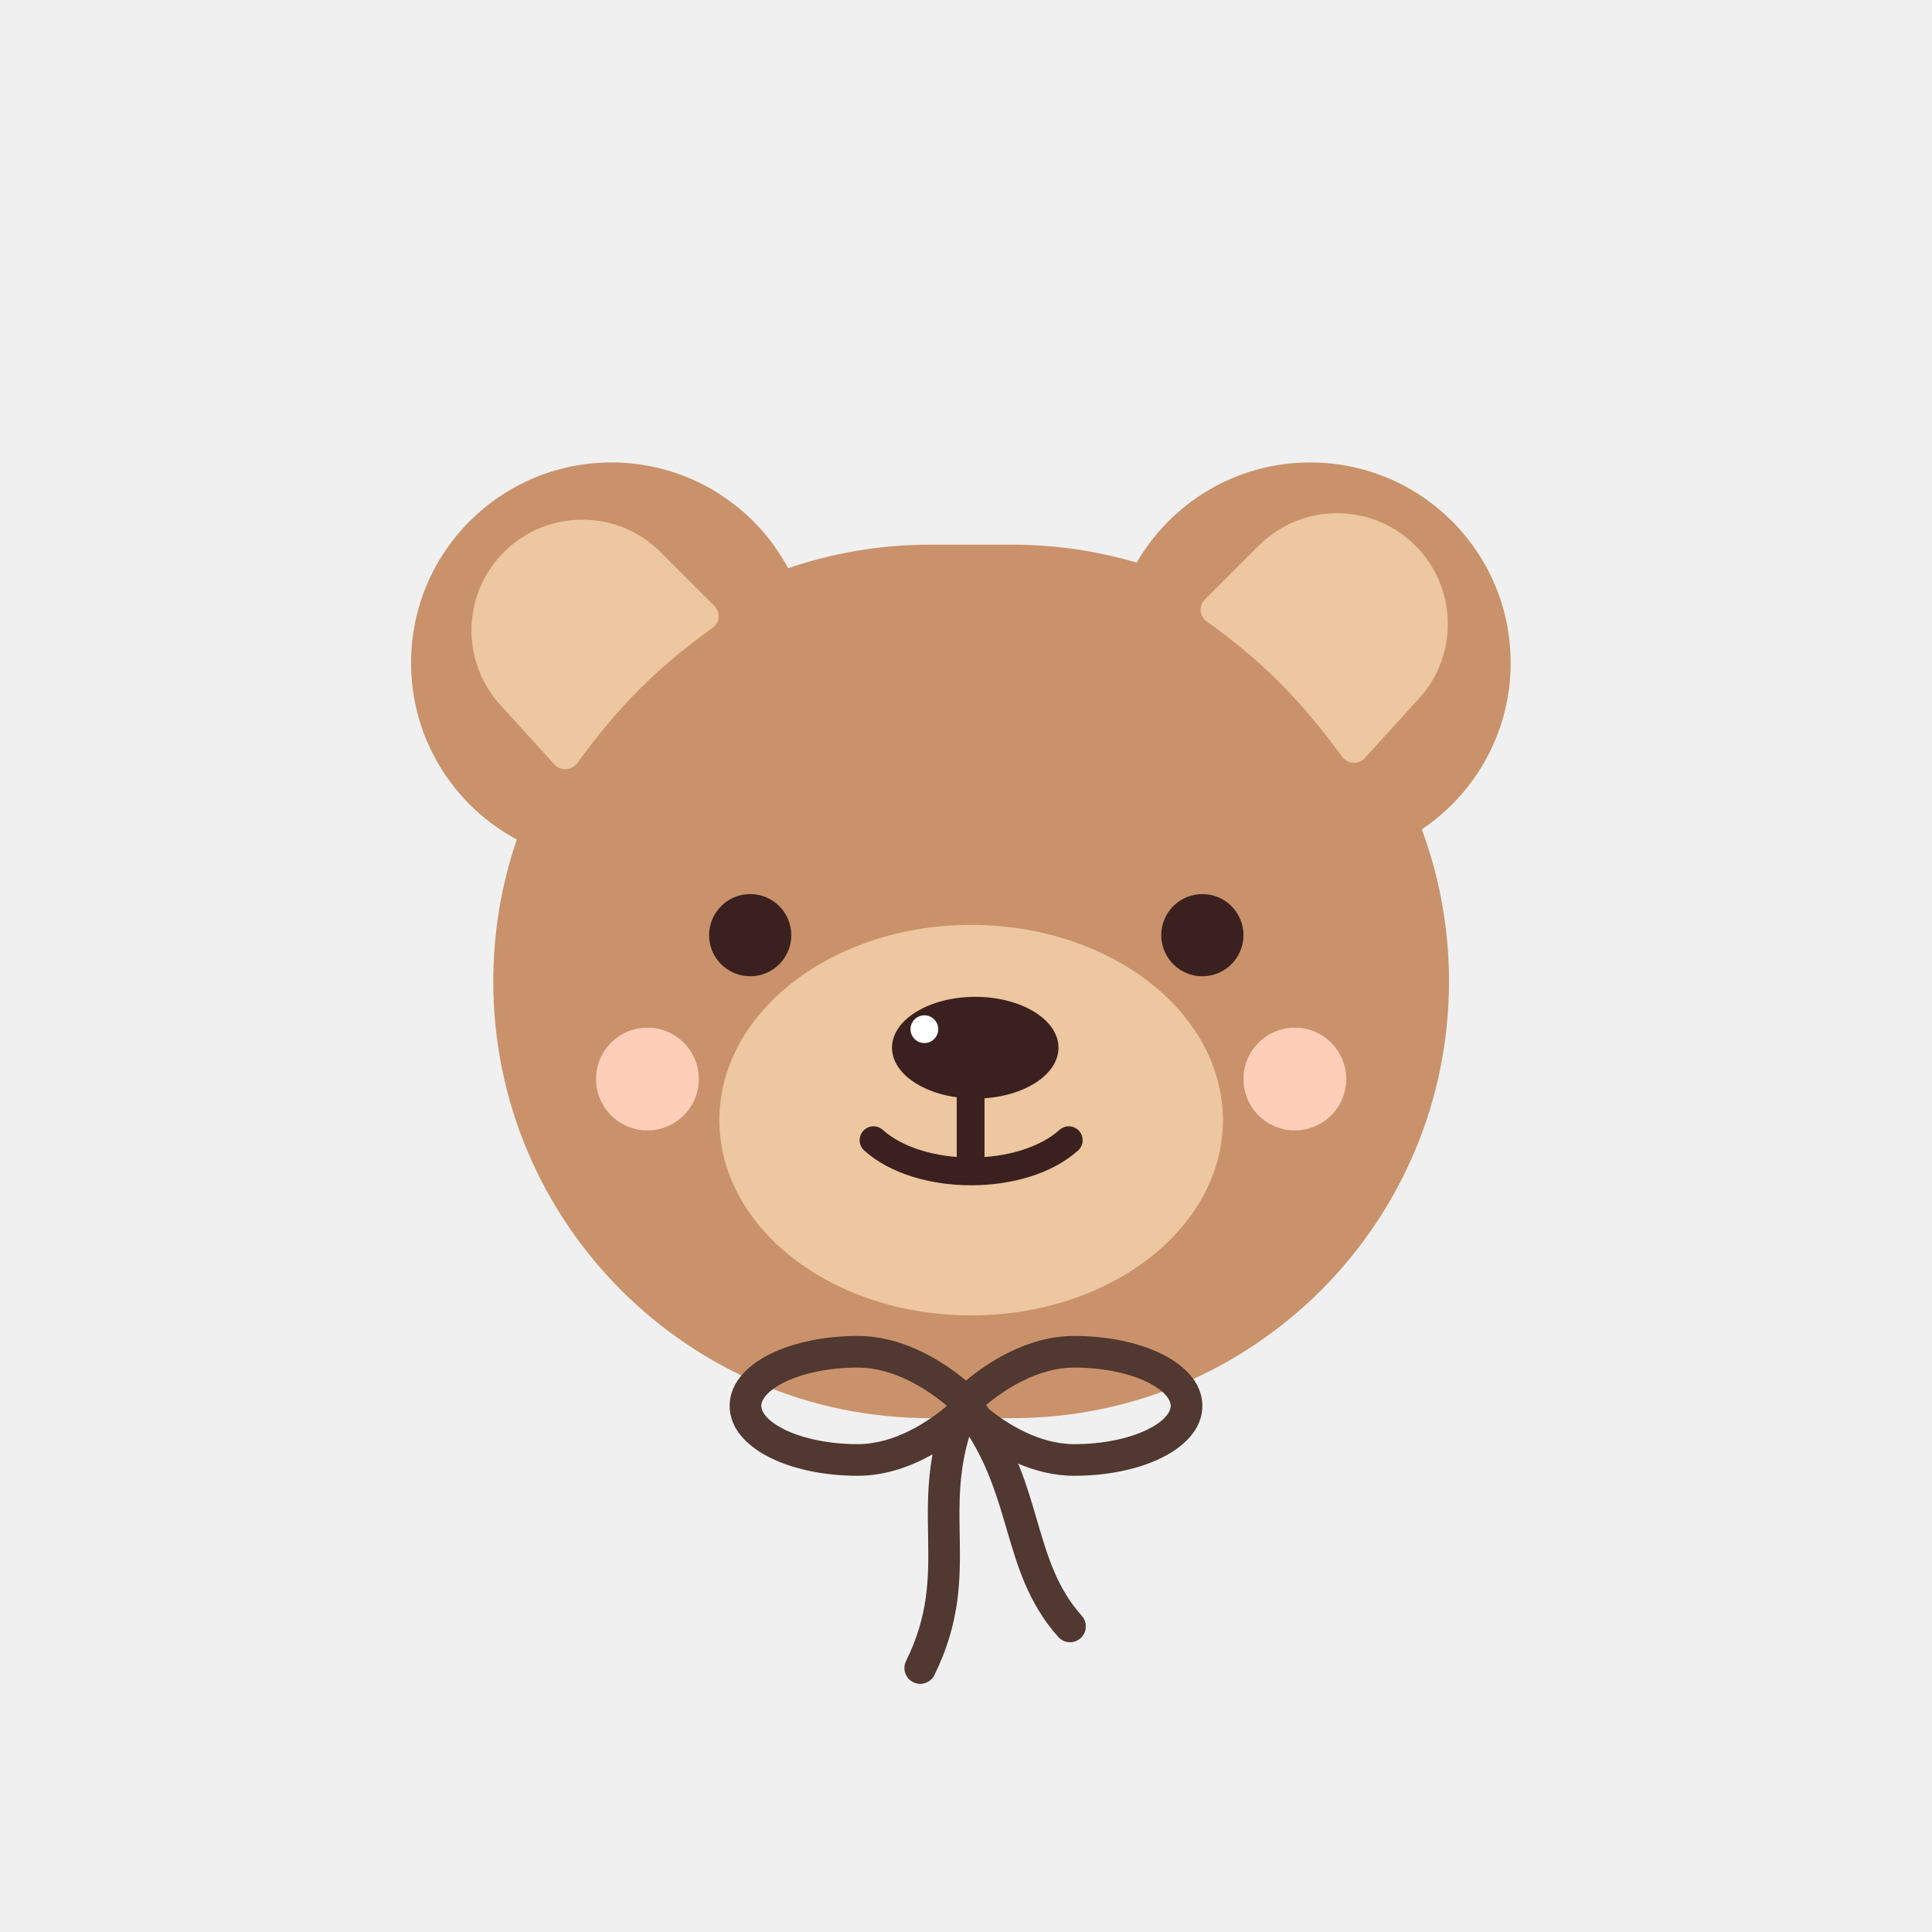
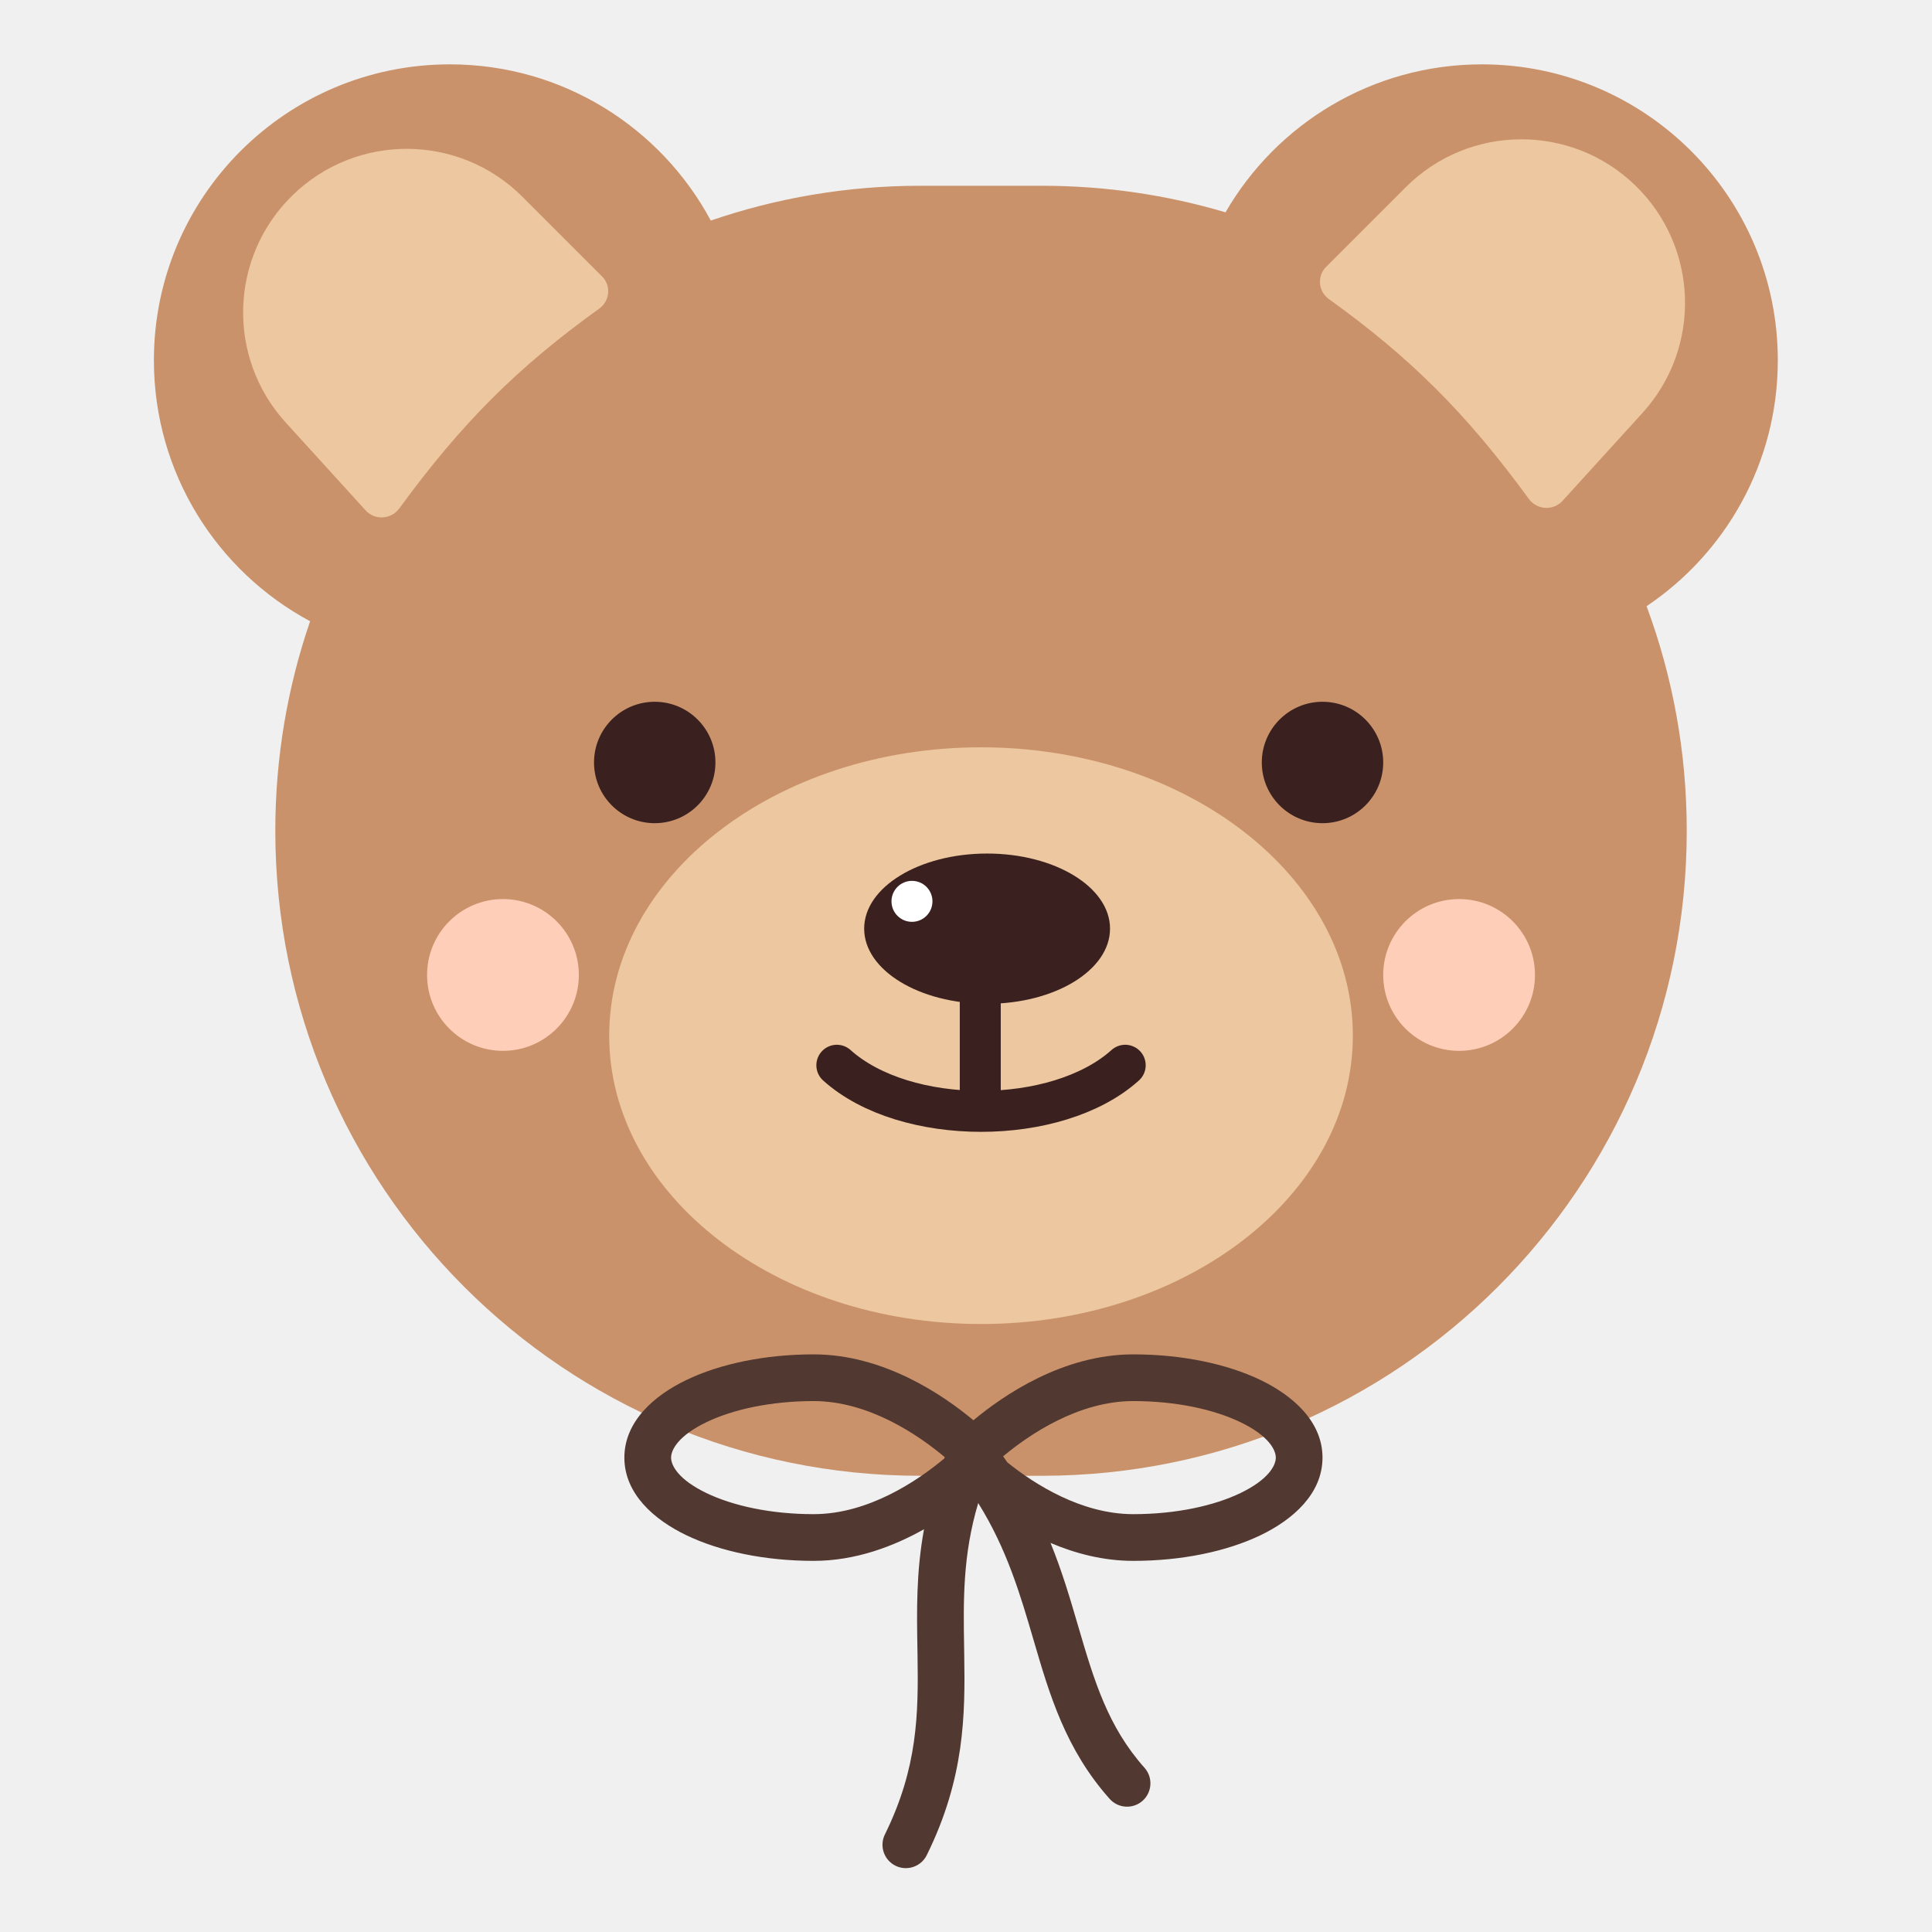
- <svg xmlns="http://www.w3.org/2000/svg" width="800px" height="800px" viewBox="-10 0 188 188" fill="none">
+ <svg xmlns="http://www.w3.org/2000/svg" width="800px" height="800px" viewBox="19.86 40.76 127.3 127.3" fill="none">
  <path fill-rule="evenodd" clip-rule="evenodd" d="M30 64.5C30 71.94 34.166 78.406 40.293 81.694C38.807 86.023 38 90.667 38 95.5C38 118.972 57.028 138 80.5 138H88.5C111.972 138 131 118.972 131 95.5C131 90.296 130.065 85.311 128.353 80.703C133.568 77.203 137 71.252 137 64.5C137 53.73 128.27 45 117.5 45C110.282 45 103.98 48.921 100.609 54.75C96.771 53.611 92.707 53 88.5 53H80.5C75.667 53 71.023 53.807 66.694 55.293C63.406 49.166 56.94 45 49.5 45C38.73 45 30 53.73 30 64.5Z" fill="#CA926A" />
  <path d="M38.685 68.599C34.773 64.299 34.976 57.671 39.144 53.618C43.37 49.509 50.112 49.556 54.281 53.724L59.533 58.977C60.139 59.583 60.046 60.591 59.35 61.091C54.002 64.934 50.298 68.604 46.172 74.259C45.637 74.992 44.562 75.061 43.952 74.391L38.685 68.599Z" fill="#ECC79F" />
  <path d="M128.082 67.971C131.994 63.671 131.791 57.044 127.623 52.991C123.397 48.881 116.654 48.928 112.486 53.096L107.234 58.349C106.627 58.955 106.72 59.963 107.417 60.464C112.765 64.306 116.469 67.977 120.595 73.632C121.129 74.364 122.204 74.433 122.814 73.763L128.082 67.971Z" fill="#ECC79F" />
  <ellipse cx="84.5" cy="109" rx="24.5" ry="19" fill="#ECC79F" />
  <rect x="83.1" y="104.2" width="2.7" height="10.8" rx="1.35" fill="#3A211F" />
  <ellipse cx="84.9" cy="101.95" rx="8.1" ry="4.95" fill="#3A211F" />
  <circle cx="79.95" cy="100.15" r="1.35" fill="white" />
  <path d="M75 110.95C79.5 115 89.5 115 94 110.95" stroke="#3A211F" stroke-width="2.7" stroke-linecap="round" />
  <circle cx="63" cy="91" r="4" fill="#3A211F" />
  <circle cx="107" cy="91" r="4" fill="#3A211F" />
  <circle cx="53" cy="105" r="5" fill="#FFCEB9" />
  <circle cx="116" cy="105" r="5" fill="#FFCEB9" />
  <path fill-rule="evenodd" clip-rule="evenodd" d="M73.472 143.606C76.235 143.606 78.746 142.646 80.743 141.522C80.224 144.362 80.268 146.915 80.308 149.326L80.317 149.859C80.377 153.689 80.332 157.237 78.166 161.633C77.79 162.395 78.103 163.318 78.865 163.694C79.628 164.069 80.55 163.756 80.926 162.994C83.431 157.911 83.456 153.744 83.394 149.81L83.387 149.357C83.335 146.22 83.287 143.243 84.315 139.796C86.206 142.831 87.082 145.814 87.962 148.822L87.986 148.902C89.008 152.398 90.071 156.03 92.975 159.288C93.54 159.922 94.513 159.978 95.147 159.413C95.781 158.847 95.837 157.875 95.272 157.24C92.869 154.544 91.963 151.539 90.916 147.958L90.889 147.867C90.386 146.147 89.851 144.318 89.08 142.423C90.703 143.115 92.551 143.606 94.528 143.606C97.727 143.606 100.698 142.985 102.927 141.911C105.046 140.891 107 139.184 107 136.803C107 134.422 105.046 132.715 102.927 131.694C100.698 130.621 97.727 130 94.528 130C89.903 130 85.985 132.687 84 134.341C82.015 132.687 78.097 130 73.472 130C70.273 130 67.302 130.621 65.073 131.694C62.954 132.715 61 134.422 61 136.803C61 139.184 62.954 140.891 65.073 141.911C67.302 142.985 70.273 143.606 73.472 143.606ZM66.409 134.467C64.571 135.352 64.078 136.277 64.078 136.803C64.078 137.329 64.571 138.254 66.409 139.139C68.137 139.971 70.632 140.528 73.472 140.528C77.075 140.528 80.327 138.326 82.077 136.861L82.111 136.773C80.371 135.309 77.099 133.077 73.472 133.077C70.632 133.077 68.137 133.635 66.409 134.467ZM86.237 137.118C86.145 136.985 86.051 136.852 85.955 136.718C87.711 135.253 90.946 133.077 94.528 133.077C97.368 133.077 99.863 133.635 101.592 134.467C103.429 135.352 103.923 136.277 103.923 136.803C103.923 137.329 103.429 138.254 101.592 139.139C99.863 139.971 97.368 140.528 94.528 140.528C91.13 140.528 88.044 138.57 86.237 137.118Z" fill="#513831" />
</svg>
